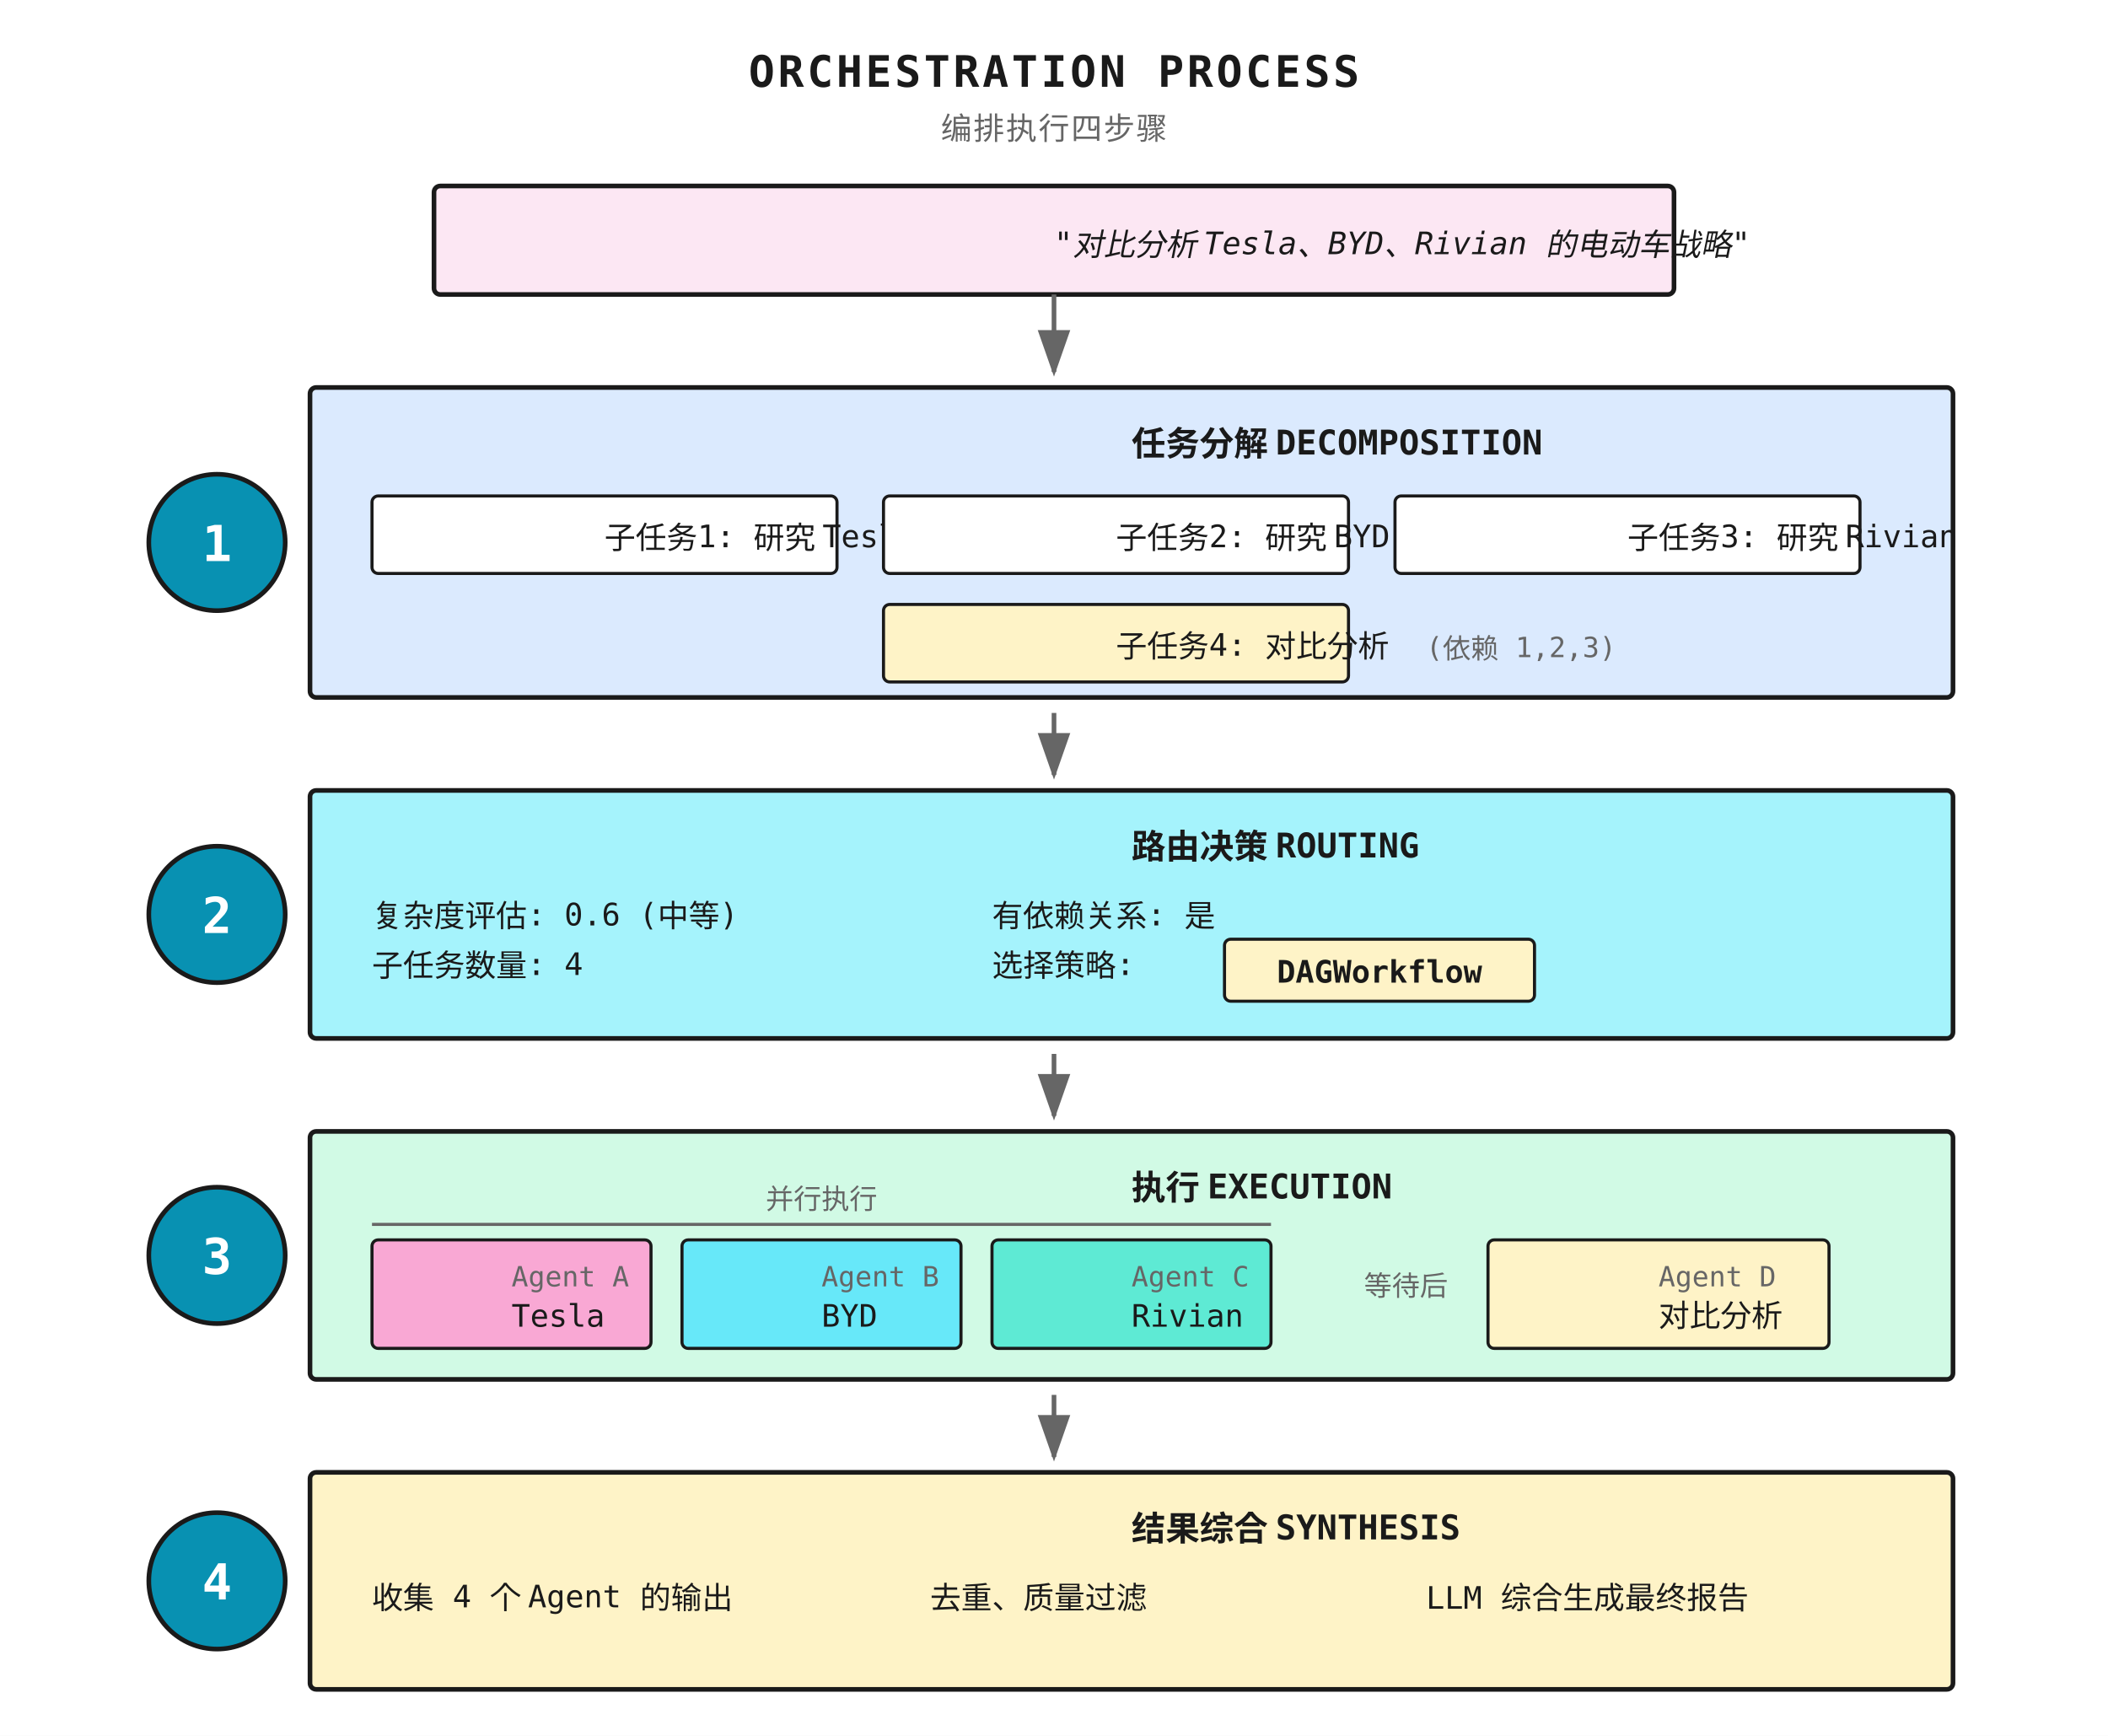
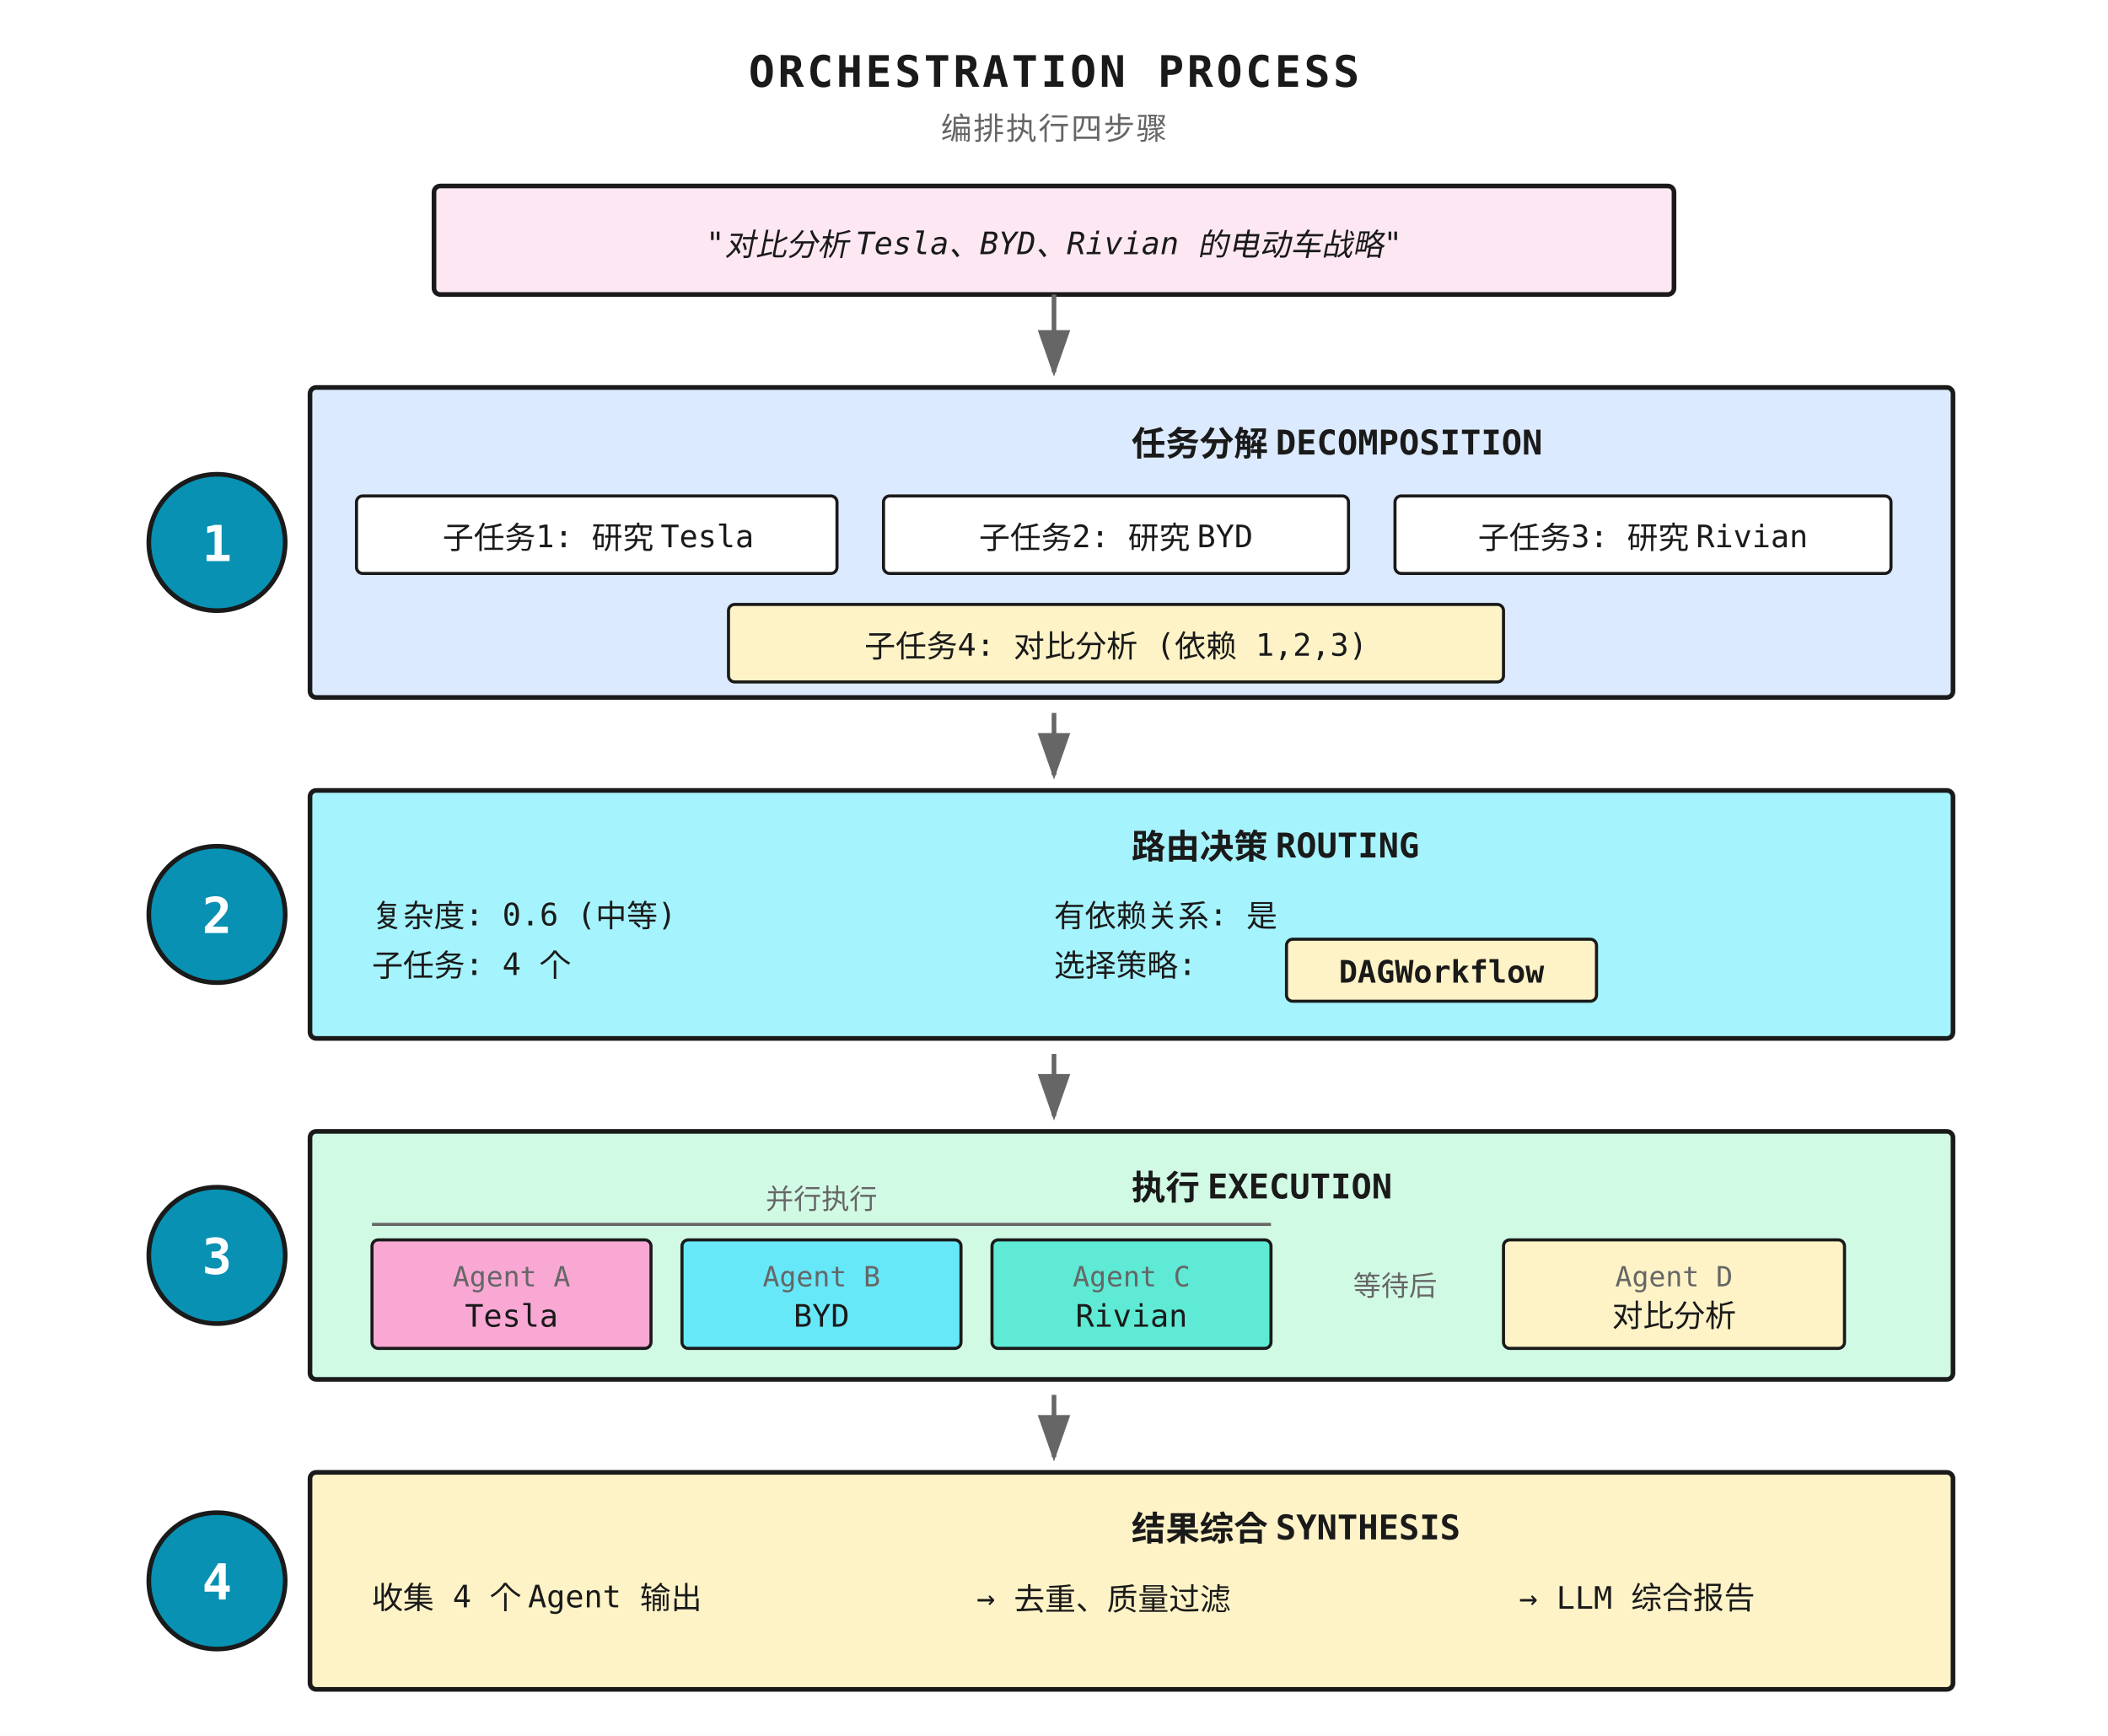
<svg xmlns="http://www.w3.org/2000/svg" viewBox="0 0 680 560">
  <defs>
    <style>
      .label { font: 500 10px 'SF Mono', 'Menlo', 'Monaco', monospace; fill: #666; text-anchor: middle; letter-spacing: 0.5px; }
      .box-text { font: 600 12px 'SF Mono', 'Menlo', 'Monaco', monospace; fill: #1a1a1a; text-anchor: middle; }
      .box-text-en { font: 500 9px 'SF Mono', 'Menlo', 'Monaco', monospace; fill: #666; text-anchor: middle; }
      .title { font: 600 14px 'SF Mono', 'Menlo', 'Monaco', monospace; fill: #1a1a1a; text-anchor: middle; letter-spacing: 1px; }
      .annotation { font: 400 9px 'SF Mono', 'Menlo', 'Monaco', monospace; fill: #666; }
+       .annotation-c { font: 400 9px 'SF Mono', 'Menlo', 'Monaco', monospace; fill: #666; text-anchor: middle; }
      .step-num { font: 700 16px 'SF Mono', 'Menlo', 'Monaco', monospace; fill: #fff; text-anchor: middle; }
      .step-title { font: 600 11px 'SF Mono', 'Menlo', 'Monaco', monospace; fill: #1a1a1a; }
      .detail-text { font: 400 10px 'SF Mono', 'Menlo', 'Monaco', monospace; fill: #1a1a1a; }
-       .user-query { font: 400 10px 'SF Mono', 'Menlo', 'Monaco', monospace; fill: #1a1a1a; font-style: italic; }
+       .detail-text-c { font: 400 10px 'SF Mono', 'Menlo', 'Monaco', monospace; fill: #1a1a1a; text-anchor: middle; }
+       .user-query { font: 400 10px 'SF Mono', 'Menlo', 'Monaco', monospace; fill: #1a1a1a; font-style: italic; text-anchor: middle; }
    </style>
    <marker id="arrow" markerWidth="10" markerHeight="7" refX="9" refY="3.5" orient="auto">
      <polygon points="0 0, 10 3.5, 0 7" fill="#666" />
    </marker>
  </defs>
  <rect width="680" height="560" fill="#fff" />
  <text x="340" y="28" class="title">ORCHESTRATION PROCESS</text>
  <text x="340" y="45" class="label">编排执行四步骤</text>
  <rect x="140" y="60" width="400" height="35" fill="#fce7f3" stroke="#1a1a1a" stroke-width="1.5" rx="2" />
  <text x="340" y="82" class="user-query">"对比分析 Tesla、BYD、Rivian 的电动车战略"</text>
  <line x1="340" y1="95" x2="340" y2="120" stroke="#666" stroke-width="1.5" marker-end="url(#arrow)" />
  <g transform="translate(0, 125)">
    <circle cx="70" cy="50" r="22" fill="#0891b2" stroke="#1a1a1a" stroke-width="1.5" />
    <text x="70" y="56" class="step-num">1</text>
    <rect x="100" y="0" width="530" height="100" fill="#dbeafe" stroke="#1a1a1a" stroke-width="1.5" rx="2" />
    <text x="365" y="22" class="step-title">任务分解 DECOMPOSITION</text>
-     <g transform="translate(120, 35)">
-       <rect x="0" y="0" width="150" height="25" fill="#fff" stroke="#1a1a1a" stroke-width="1" rx="2" />
-       <text x="75" y="17" class="detail-text">子任务1: 研究 Tesla</text>
-       <rect x="165" y="0" width="150" height="25" fill="#fff" stroke="#1a1a1a" stroke-width="1" rx="2" />
-       <text x="240" y="17" class="detail-text">子任务2: 研究 BYD</text>
-       <rect x="330" y="0" width="150" height="25" fill="#fff" stroke="#1a1a1a" stroke-width="1" rx="2" />
-       <text x="405" y="17" class="detail-text">子任务3: 研究 Rivian</text>
-       <rect x="165" y="35" width="150" height="25" fill="#fef3c7" stroke="#1a1a1a" stroke-width="1" rx="2" />
-       <text x="240" y="52" class="detail-text">子任务4: 对比分析</text>
-       <text x="340" y="52" class="annotation">(依赖 1,2,3)</text>
+     <g transform="translate(115, 35)">
+       <rect x="0" y="0" width="155" height="25" fill="#fff" stroke="#1a1a1a" stroke-width="1" rx="2" />
+       <text x="78" y="17" class="detail-text-c">子任务1: 研究 Tesla</text>
+       <rect x="170" y="0" width="150" height="25" fill="#fff" stroke="#1a1a1a" stroke-width="1" rx="2" />
+       <text x="245" y="17" class="detail-text-c">子任务2: 研究 BYD</text>
+       <rect x="335" y="0" width="160" height="25" fill="#fff" stroke="#1a1a1a" stroke-width="1" rx="2" />
+       <text x="415" y="17" class="detail-text-c">子任务3: 研究 Rivian</text>
+       <rect x="120" y="35" width="250" height="25" fill="#fef3c7" stroke="#1a1a1a" stroke-width="1" rx="2" />
+       <text x="245" y="52" class="detail-text-c">子任务4: 对比分析 (依赖 1,2,3)</text>
    </g>
  </g>
  <line x1="340" y1="230" x2="340" y2="250" stroke="#666" stroke-width="1.5" marker-end="url(#arrow)" />
  <g transform="translate(0, 255)">
    <circle cx="70" cy="40" r="22" fill="#0891b2" stroke="#1a1a1a" stroke-width="1.5" />
    <text x="70" y="46" class="step-num">2</text>
    <rect x="100" y="0" width="530" height="80" fill="#a5f3fc" stroke="#1a1a1a" stroke-width="1.5" rx="2" />
    <text x="365" y="22" class="step-title">路由决策 ROUTING</text>
    <g transform="translate(120, 32)">
-       <text x="0" y="12" class="detail-text">复杂度评估: 0.6 (中等)</text>
-       <text x="0" y="28" class="detail-text">子任务数量: 4</text>
-       <text x="200" y="12" class="detail-text">有依赖关系: 是</text>
-       <text x="200" y="28" class="detail-text">选择策略:</text>
-       <rect x="275" y="16" width="100" height="20" fill="#fef3c7" stroke="#1a1a1a" stroke-width="1" rx="2" />
-       <text x="325" y="30" class="box-text" style="font-size: 10px;">DAGWorkflow</text>
+       <text x="0" y="12" class="detail-text">复杂度: 0.6 (中等)</text>
+       <text x="0" y="28" class="detail-text">子任务: 4 个</text>
+       <text x="220" y="12" class="detail-text">有依赖关系: 是</text>
+       <text x="220" y="28" class="detail-text">选择策略:</text>
+       <rect x="295" y="16" width="100" height="20" fill="#fef3c7" stroke="#1a1a1a" stroke-width="1" rx="2" />
+       <text x="345" y="30" class="box-text" style="font-size: 10px;">DAGWorkflow</text>
    </g>
  </g>
  <line x1="340" y1="340" x2="340" y2="360" stroke="#666" stroke-width="1.5" marker-end="url(#arrow)" />
  <g transform="translate(0, 365)">
    <circle cx="70" cy="40" r="22" fill="#0891b2" stroke="#1a1a1a" stroke-width="1.5" />
    <text x="70" y="46" class="step-num">3</text>
    <rect x="100" y="0" width="530" height="80" fill="#d1fae5" stroke="#1a1a1a" stroke-width="1.5" rx="2" />
    <text x="365" y="22" class="step-title">执行 EXECUTION</text>
    <g transform="translate(120, 35)">
      <rect x="0" y="0" width="90" height="35" fill="#f9a8d4" stroke="#1a1a1a" stroke-width="1" rx="2" />
-       <text x="45" y="15" class="annotation">Agent A</text>
-       <text x="45" y="28" class="detail-text">Tesla</text>
+       <text x="45" y="15" class="annotation-c">Agent A</text>
+       <text x="45" y="28" class="detail-text-c">Tesla</text>
      <rect x="100" y="0" width="90" height="35" fill="#67e8f9" stroke="#1a1a1a" stroke-width="1" rx="2" />
-       <text x="145" y="15" class="annotation">Agent B</text>
-       <text x="145" y="28" class="detail-text">BYD</text>
+       <text x="145" y="15" class="annotation-c">Agent B</text>
+       <text x="145" y="28" class="detail-text-c">BYD</text>
      <rect x="200" y="0" width="90" height="35" fill="#5eead4" stroke="#1a1a1a" stroke-width="1" rx="2" />
-       <text x="245" y="15" class="annotation">Agent C</text>
-       <text x="245" y="28" class="detail-text">Rivian</text>
+       <text x="245" y="15" class="annotation-c">Agent C</text>
+       <text x="245" y="28" class="detail-text-c">Rivian</text>
      <path d="M 0 -5 L 290 -5" stroke="#666" stroke-width="1" />
-       <text x="145" y="-10" class="annotation" text-anchor="middle">并行执行</text>
-       <text x="320" y="18" class="annotation">等待后</text>
-       <rect x="360" y="0" width="110" height="35" fill="#fef3c7" stroke="#1a1a1a" stroke-width="1" rx="2" />
-       <text x="415" y="15" class="annotation">Agent D</text>
-       <text x="415" y="28" class="detail-text">对比分析</text>
+       <text x="145" y="-10" class="annotation-c">并行执行</text>
+       <text x="330" y="18" class="annotation-c">等待后</text>
+       <rect x="365" y="0" width="110" height="35" fill="#fef3c7" stroke="#1a1a1a" stroke-width="1" rx="2" />
+       <text x="420" y="15" class="annotation-c">Agent D</text>
+       <text x="420" y="28" class="detail-text-c">对比分析</text>
    </g>
  </g>
  <line x1="340" y1="450" x2="340" y2="470" stroke="#666" stroke-width="1.5" marker-end="url(#arrow)" />
  <g transform="translate(0, 475)">
    <circle cx="70" cy="35" r="22" fill="#0891b2" stroke="#1a1a1a" stroke-width="1.5" />
    <text x="70" y="41" class="step-num">4</text>
    <rect x="100" y="0" width="530" height="70" fill="#fef3c7" stroke="#1a1a1a" stroke-width="1.5" rx="2" />
    <text x="365" y="22" class="step-title">结果综合 SYNTHESIS</text>
    <g transform="translate(120, 32)">
-       <text x="0" y="12" class="detail-text">收集 4 个 Agent 的输出</text>
-       <text x="180" y="12" class="detail-text">去重、质量过滤</text>
-       <text x="340" y="12" class="detail-text">LLM 综合生成最终报告</text>
+       <text x="0" y="12" class="detail-text">收集 4 个 Agent 输出</text>
+       <text x="195" y="12" class="detail-text">→ 去重、质量过滤</text>
+       <text x="370" y="12" class="detail-text">→ LLM 综合报告</text>
    </g>
  </g>
</svg>
